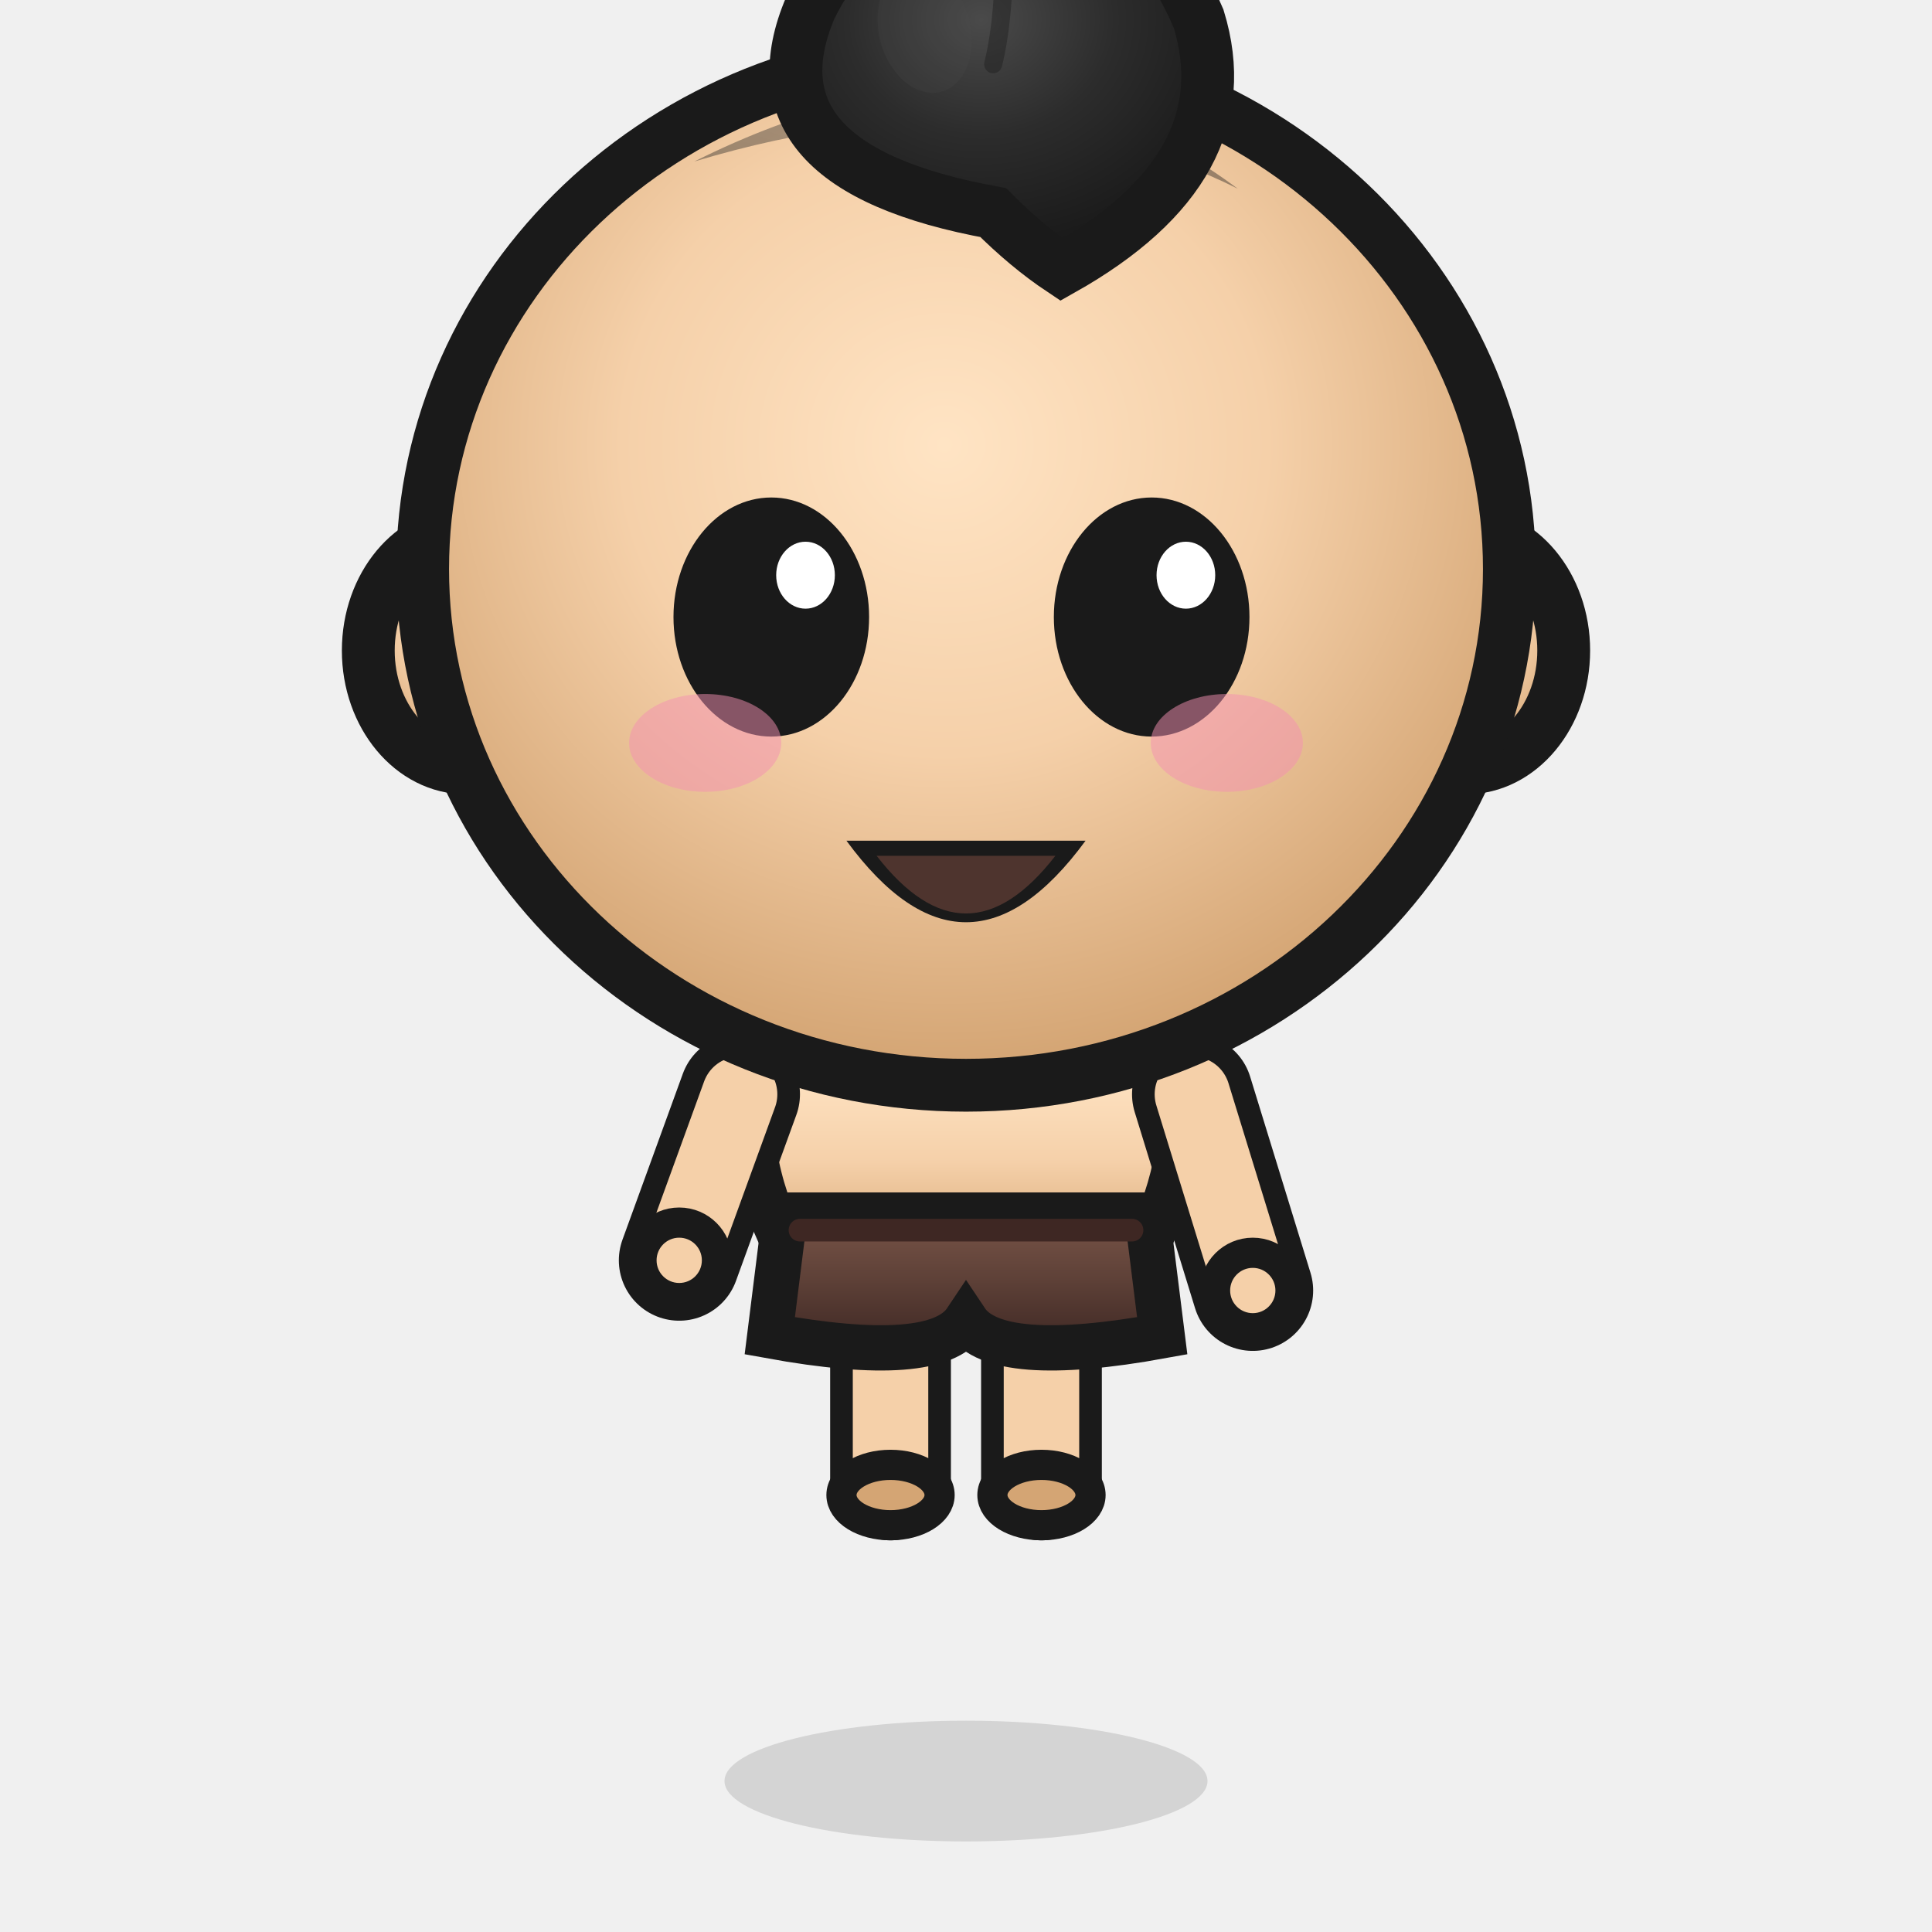
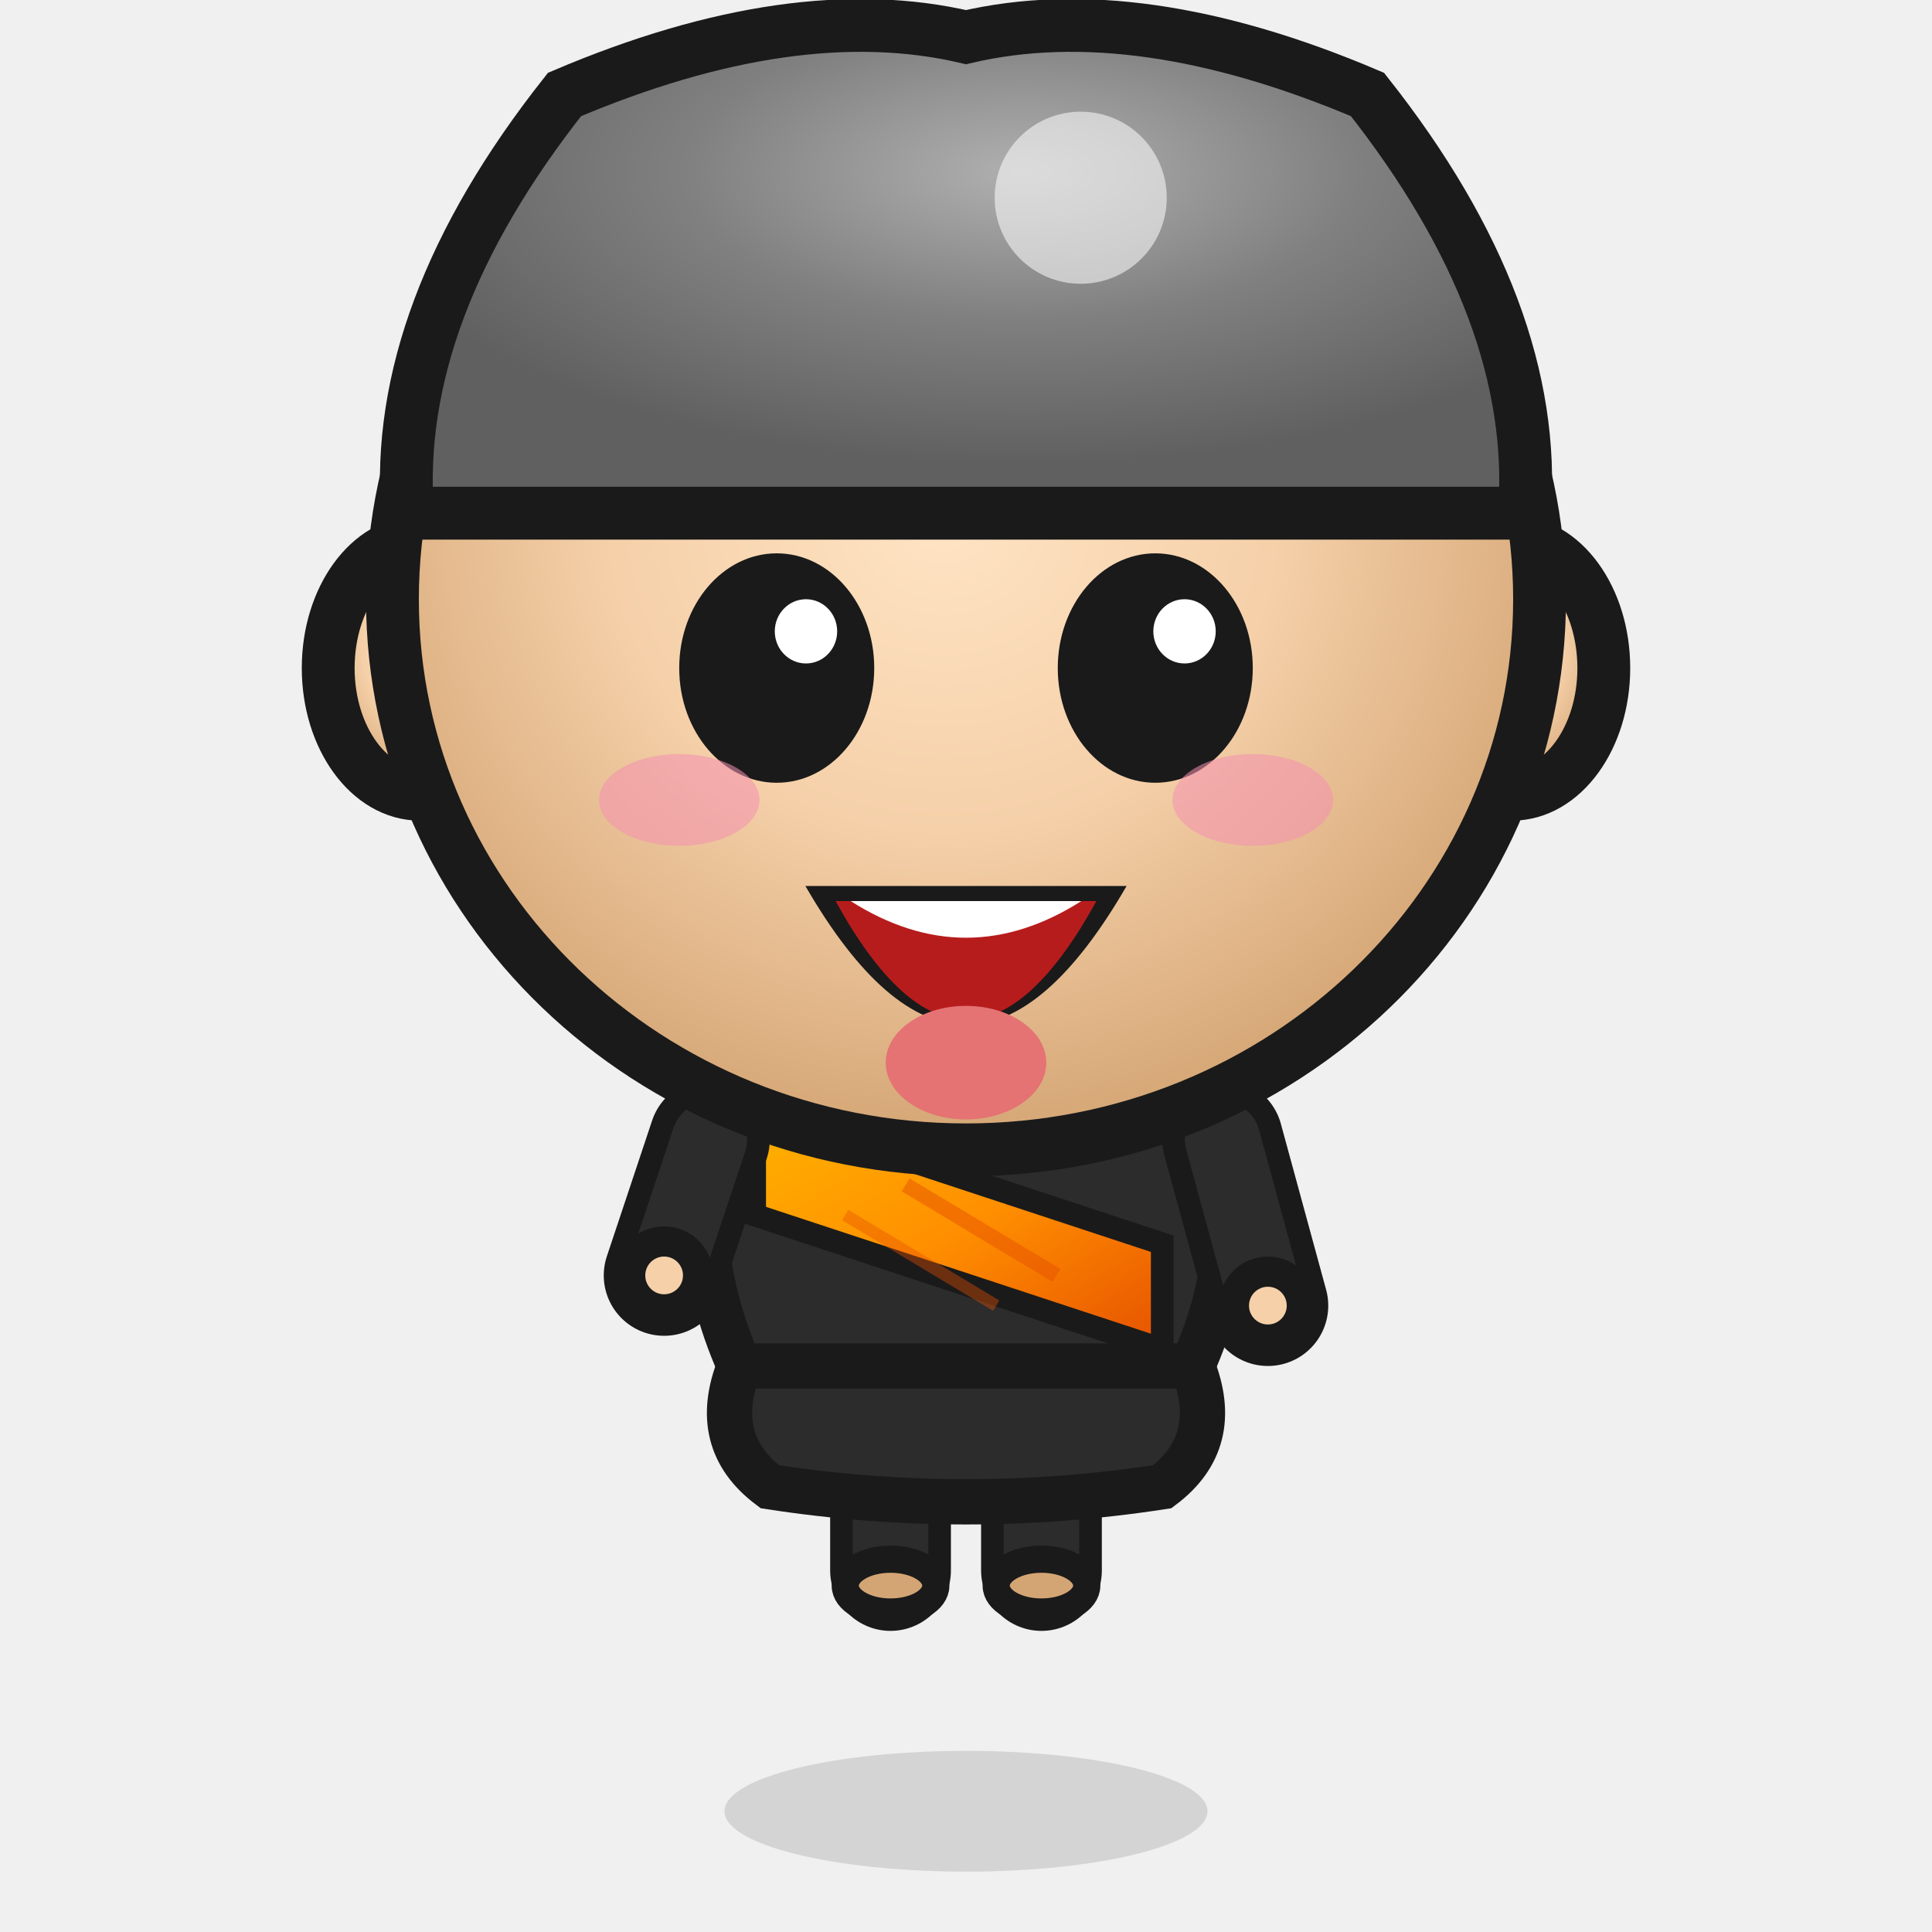
<svg xmlns="http://www.w3.org/2000/svg" viewBox="0 0 128 128" width="128" height="128" id="hero_f3">
  <defs>
    <filter id="blur">
      <feGaussianBlur stdDeviation="4" />
    </filter>
-     <linearGradient id="bodyGrad" x1="0%" y1="0%" x2="0%" y2="100%">
-       <stop offset="0%" stop-color="#FFE4C4" />
-       <stop offset="50%" stop-color="#F5D0A9" />
-       <stop offset="100%" stop-color="#D4A574" />
+     <linearGradient id="sashGrad" x1="0%" y1="0%" x2="100%" y2="100%">
+       <stop offset="0%" stop-color="#FFB300" />
+       <stop offset="50%" stop-color="#FF8F00" />
+       <stop offset="100%" stop-color="#E65100" />
    </linearGradient>
-     <linearGradient id="pantsGrad" x1="0%" y1="0%" x2="0%" y2="100%">
-       <stop offset="0%" stop-color="#795548" />
-       <stop offset="50%" stop-color="#5D4037" />
-       <stop offset="100%" stop-color="#3E2723" />
-     </linearGradient>
-     <radialGradient id="headGrad" cx="48%" cy="38%" r="60%" fx="48%" fy="38%">
+     <radialGradient id="headGrad" cx="48%" cy="42%" r="58%" fx="48%" fy="42%">
      <stop offset="0%" stop-color="#FFE4C4" />
      <stop offset="50%" stop-color="#F5D0A9" />
      <stop offset="100%" stop-color="#D4A574" />
    </radialGradient>
-     <radialGradient id="headGradHair" cx="45%" cy="30%" r="65%" fx="45%" fy="30%">
-       <stop offset="0%" stop-color="#4A4A4A" />
-       <stop offset="50%" stop-color="#2C2C2C" />
-       <stop offset="100%" stop-color="#1A1A1A" />
+     <radialGradient id="headGradHair" cx="55%" cy="30%" r="60%" fx="55%" fy="30%">
+       <stop offset="0%" stop-color="#B0B0B0" />
+       <stop offset="50%" stop-color="#808080" />
+       <stop offset="100%" stop-color="#606060" />
    </radialGradient>
  </defs>
-   <ellipse cx="64" cy="118" rx="16" ry="4" fill="#000000" opacity="0.12" />
-   <line x1="59" y1="88.05" x2="59" y2="98.05" stroke="#1A1A1A" stroke-width="8" stroke-linecap="round" />
-   <line x1="59" y1="88.05" x2="59" y2="98.05" stroke="#F5D0A9" stroke-width="5" stroke-linecap="round" />
-   <ellipse cx="59" cy="99.05" rx="3.25" ry="2" fill="#D4A574" stroke="#1A1A1A" stroke-width="2" />
-   <line x1="69" y1="88.05" x2="69" y2="98.05" stroke="#1A1A1A" stroke-width="8" stroke-linecap="round" />
-   <line x1="69" y1="88.05" x2="69" y2="98.05" stroke="#F5D0A9" stroke-width="5" stroke-linecap="round" />
-   <ellipse cx="69" cy="99.05" rx="3.25" ry="2" fill="#D4A574" stroke="#1A1A1A" stroke-width="2" />
-   <path d="M50 70.5       Q 49 76.5, 52 82.5       Q 64 84.5, 76 82.5       Q 79 76.5, 78 70.5 Z" fill="url(#bodyGrad)" stroke="#1A1A1A" stroke-width="3" />
-   <path d="M52 80.5       L51 88.5       Q 62 90.5, 64 87.5       Q 66 90.5, 77 88.5       L76 80.5 Z" fill="url(#pantsGrad)" stroke="#1A1A1A" stroke-width="3" />
-   <line x1="53" y1="81.5" x2="75" y2="81.5" stroke="#3E2723" stroke-width="1.5" stroke-linecap="round" />
-   <line x1="49" y1="72.5" x2="45" y2="83.5" stroke="#1A1A1A" stroke-width="8" stroke-linecap="round" />
-   <line x1="49" y1="72.5" x2="45" y2="83.5" stroke="#F5D0A9" stroke-width="5" stroke-linecap="round" />
-   <circle cx="45" cy="83.5" r="2.5" fill="#F5D0A9" stroke="#1A1A1A" stroke-width="2" />
-   <line x1="79" y1="72.5" x2="83" y2="85.5" stroke="#1A1A1A" stroke-width="8" stroke-linecap="round" />
-   <line x1="79" y1="72.5" x2="83" y2="85.5" stroke="#F5D0A9" stroke-width="5" stroke-linecap="round" />
-   <circle cx="83" cy="85.5" r="2.5" fill="#F5D0A9" stroke="#1A1A1A" stroke-width="2" />
-   <ellipse cx="30.88" cy="43.1" rx="6.48" ry="7.776" fill="url(#headGrad)" stroke="#1A1A1A" stroke-width="3.5" />
-   <ellipse cx="30.88" cy="43.1" rx="3.24" ry="4.536" fill="#D4A574" opacity="0.3" />
-   <ellipse cx="97.12" cy="43.1" rx="6.48" ry="7.776" fill="url(#headGrad)" stroke="#1A1A1A" stroke-width="3.5" />
-   <ellipse cx="97.12" cy="43.1" rx="3.24" ry="4.536" fill="#D4A574" opacity="0.3" />
-   <ellipse cx="64" cy="37.7" rx="36" ry="34.2" fill="url(#headGrad)" stroke="#1A1A1A" stroke-width="3.5" />
-   <path d="M46 10.7       Q 56.8 5.3, 65.8 6.02       Q 74.8 7.1, 82 12.5       Q 74.8 8.9, 65.8 8.18       Q 56.8 7.46, 46 10.7 Z" fill="url(#headGradHair)" opacity="0.4" />
-   <path d="       M65.8 14.084       Q 49.168 11.06,         53.704 0.476       Q 58.24 -8.596,         66.556 -4.06       Q 74.872 -9.352,         79.408 1.232       Q 82.432 11.06,         70.336 17.864       Q 68.068 16.352,         65.8 14.084 Z" fill="url(#headGradHair)" stroke="#1A1A1A" stroke-width="3.5" />
-   <path d="M66.556 -4.06       Q 66.556 1.232,         65.8 4.256" fill="none" stroke="#1A1A1A" stroke-width="1.2" stroke-linecap="round" opacity="0.4" />
-   <ellipse cx="61.264" cy="1.988" rx="3.024" ry="4.234" fill="#4A4A4A" opacity="0.2" transform="rotate(-15 61.264 1.988)" />
-   <ellipse cx="51.1" cy="40.88" rx="6.48" ry="7.92" fill="#1A1A1A" />
-   <ellipse cx="53.368" cy="38.108" rx="1.944" ry="2.218" fill="#FFFFFF" />
-   <ellipse cx="76.3" cy="40.88" rx="6.48" ry="7.92" fill="#1A1A1A" />
-   <ellipse cx="78.568" cy="38.108" rx="1.944" ry="2.218" fill="#FFFFFF" />
-   <ellipse cx="46.72" cy="49.22" rx="5.04" ry="3.24" fill="#F48FB1" opacity="0.5" />
-   <ellipse cx="81.28" cy="49.22" rx="5.04" ry="3.24" fill="#F48FB1" opacity="0.5" />
-   <path d="M56.08 55.7 Q 64 66.5, 71.92 55.7" fill="#1A1A1A" />
-   <path d="M58.08 56.7 Q 64 64.34, 69.92 56.7" fill="#4E342E" />
+   <ellipse cx="64" cy="120" rx="16" ry="4" fill="#000000" opacity="0.12" />
+   <line x1="59" y1="96.05" x2="59" y2="104.05" stroke="#1A1A1A" stroke-width="8" stroke-linecap="round" />
+   <line x1="59" y1="96.05" x2="59" y2="104.05" stroke="#2C2C2C" stroke-width="5" stroke-linecap="round" />
+   <ellipse cx="59" cy="105.05" rx="3" ry="1.75" fill="#D4A574" stroke="#1A1A1A" stroke-width="1.8" />
+   <line x1="69" y1="96.05" x2="69" y2="104.05" stroke="#1A1A1A" stroke-width="8" stroke-linecap="round" />
+   <line x1="69" y1="96.05" x2="69" y2="104.05" stroke="#2C2C2C" stroke-width="5" stroke-linecap="round" />
+   <ellipse cx="69" cy="105.05" rx="3" ry="1.75" fill="#D4A574" stroke="#1A1A1A" stroke-width="1.8" />
+   <path d="       M48 72.5       Q 45 81.5, 49 90.5       Q 64 93.5, 79 90.5       Q 83 81.5, 80 72.5       Z" fill="#2C2C2C" stroke="#1A1A1A" stroke-width="3" />
+   <path d="       M50 73.5       L77 82.4       L77 89.4       L50 80.5       Z" fill="url(#sashGrad)" stroke="#1A1A1A" stroke-width="1.5" />
+   <line x1="60" y1="78.5" x2="70" y2="84.5" stroke="#E65100" stroke-width="1" opacity="0.5" />
+   <line x1="56" y1="80.5" x2="66" y2="86.5" stroke="#E65100" stroke-width="0.8" opacity="0.4" />
+   <path d="       M49 90.5       Q 47 95.5, 51 98.5       Q 64 100.5, 77 98.5       Q 81 95.5, 79 90.5       Z" fill="#2C2C2C" stroke="#1A1A1A" stroke-width="3" />
+   <line x1="47" y1="75.5" x2="44" y2="84.5" stroke="#1A1A1A" stroke-width="8" stroke-linecap="round" />
+   <line x1="47" y1="75.5" x2="44" y2="84.5" stroke="#2C2C2C" stroke-width="5" stroke-linecap="round" />
+   <circle cx="44" cy="84.5" r="2.25" fill="#F5D0A9" stroke="#1A1A1A" stroke-width="2" />
+   <line x1="81" y1="75.5" x2="84" y2="86.5" stroke="#1A1A1A" stroke-width="8" stroke-linecap="round" />
+   <line x1="81" y1="75.5" x2="84" y2="86.5" stroke="#2C2C2C" stroke-width="5" stroke-linecap="round" />
+   <circle cx="84" cy="86.5" r="2.25" fill="#F5D0A9" stroke="#1A1A1A" stroke-width="2" />
+   <ellipse cx="27.824" cy="44.26" rx="6.08" ry="8.36" fill="url(#headGrad)" stroke="#1A1A1A" stroke-width="3.5" />
+   <ellipse cx="27.824" cy="44.26" rx="2.736" ry="4.598" fill="#D4A574" opacity="0.25" />
+   <ellipse cx="100.176" cy="44.26" rx="6.08" ry="8.36" fill="url(#headGrad)" stroke="#1A1A1A" stroke-width="3.5" />
+   <ellipse cx="100.176" cy="44.26" rx="2.736" ry="4.598" fill="#D4A574" opacity="0.25" />
+   <ellipse cx="64" cy="39.7" rx="38" ry="36.48" fill="url(#headGrad)" stroke="#1A1A1A" stroke-width="3.5" />
+   <path d="       M27 34       Q 26 20.7, 37.4 6.26       Q 52.6 -0.2, 64 2.46       Q 75.4 -0.2, 90.6 6.26       Q 102 20.7, 101 34       Z" fill="url(#headGradHair)" stroke="#1A1A1A" stroke-width="3.5" />
+   <ellipse cx="71.6" cy="13.1" rx="5.7" ry="5.7" fill="#FFFFFF" opacity="0.55" />
+   <ellipse cx="51.46" cy="44.26" rx="6.46" ry="7.6" fill="#1A1A1A" />
+   <ellipse cx="53.398" cy="41.828" rx="2.067" ry="2.128" fill="#FFFFFF" />
+   <ellipse cx="76.54" cy="44.26" rx="6.46" ry="7.6" fill="#1A1A1A" />
+   <ellipse cx="78.478" cy="41.828" rx="2.067" ry="2.128" fill="#FFFFFF" />
+   <ellipse cx="45" cy="53" rx="5.32" ry="3.04" fill="#F48FB1" opacity="0.55" />
+   <ellipse cx="83" cy="53" rx="5.32" ry="3.04" fill="#F48FB1" opacity="0.55" />
+   <path d="M53.36 58.7 Q 64 77.092, 74.64 58.7 Z" fill="#1A1A1A" />
+   <path d="M55.36 59.7 Q 64 75.42, 72.64 59.7 Z" fill="#B71C1C" />
+   <path d="M56.36 59.7 Q 64 64.552, 71.64 59.7 Z" fill="#FFFFFF" />
+   <ellipse cx="64" cy="70.404" rx="5.32" ry="3.762" fill="#E57373" />
</svg>
